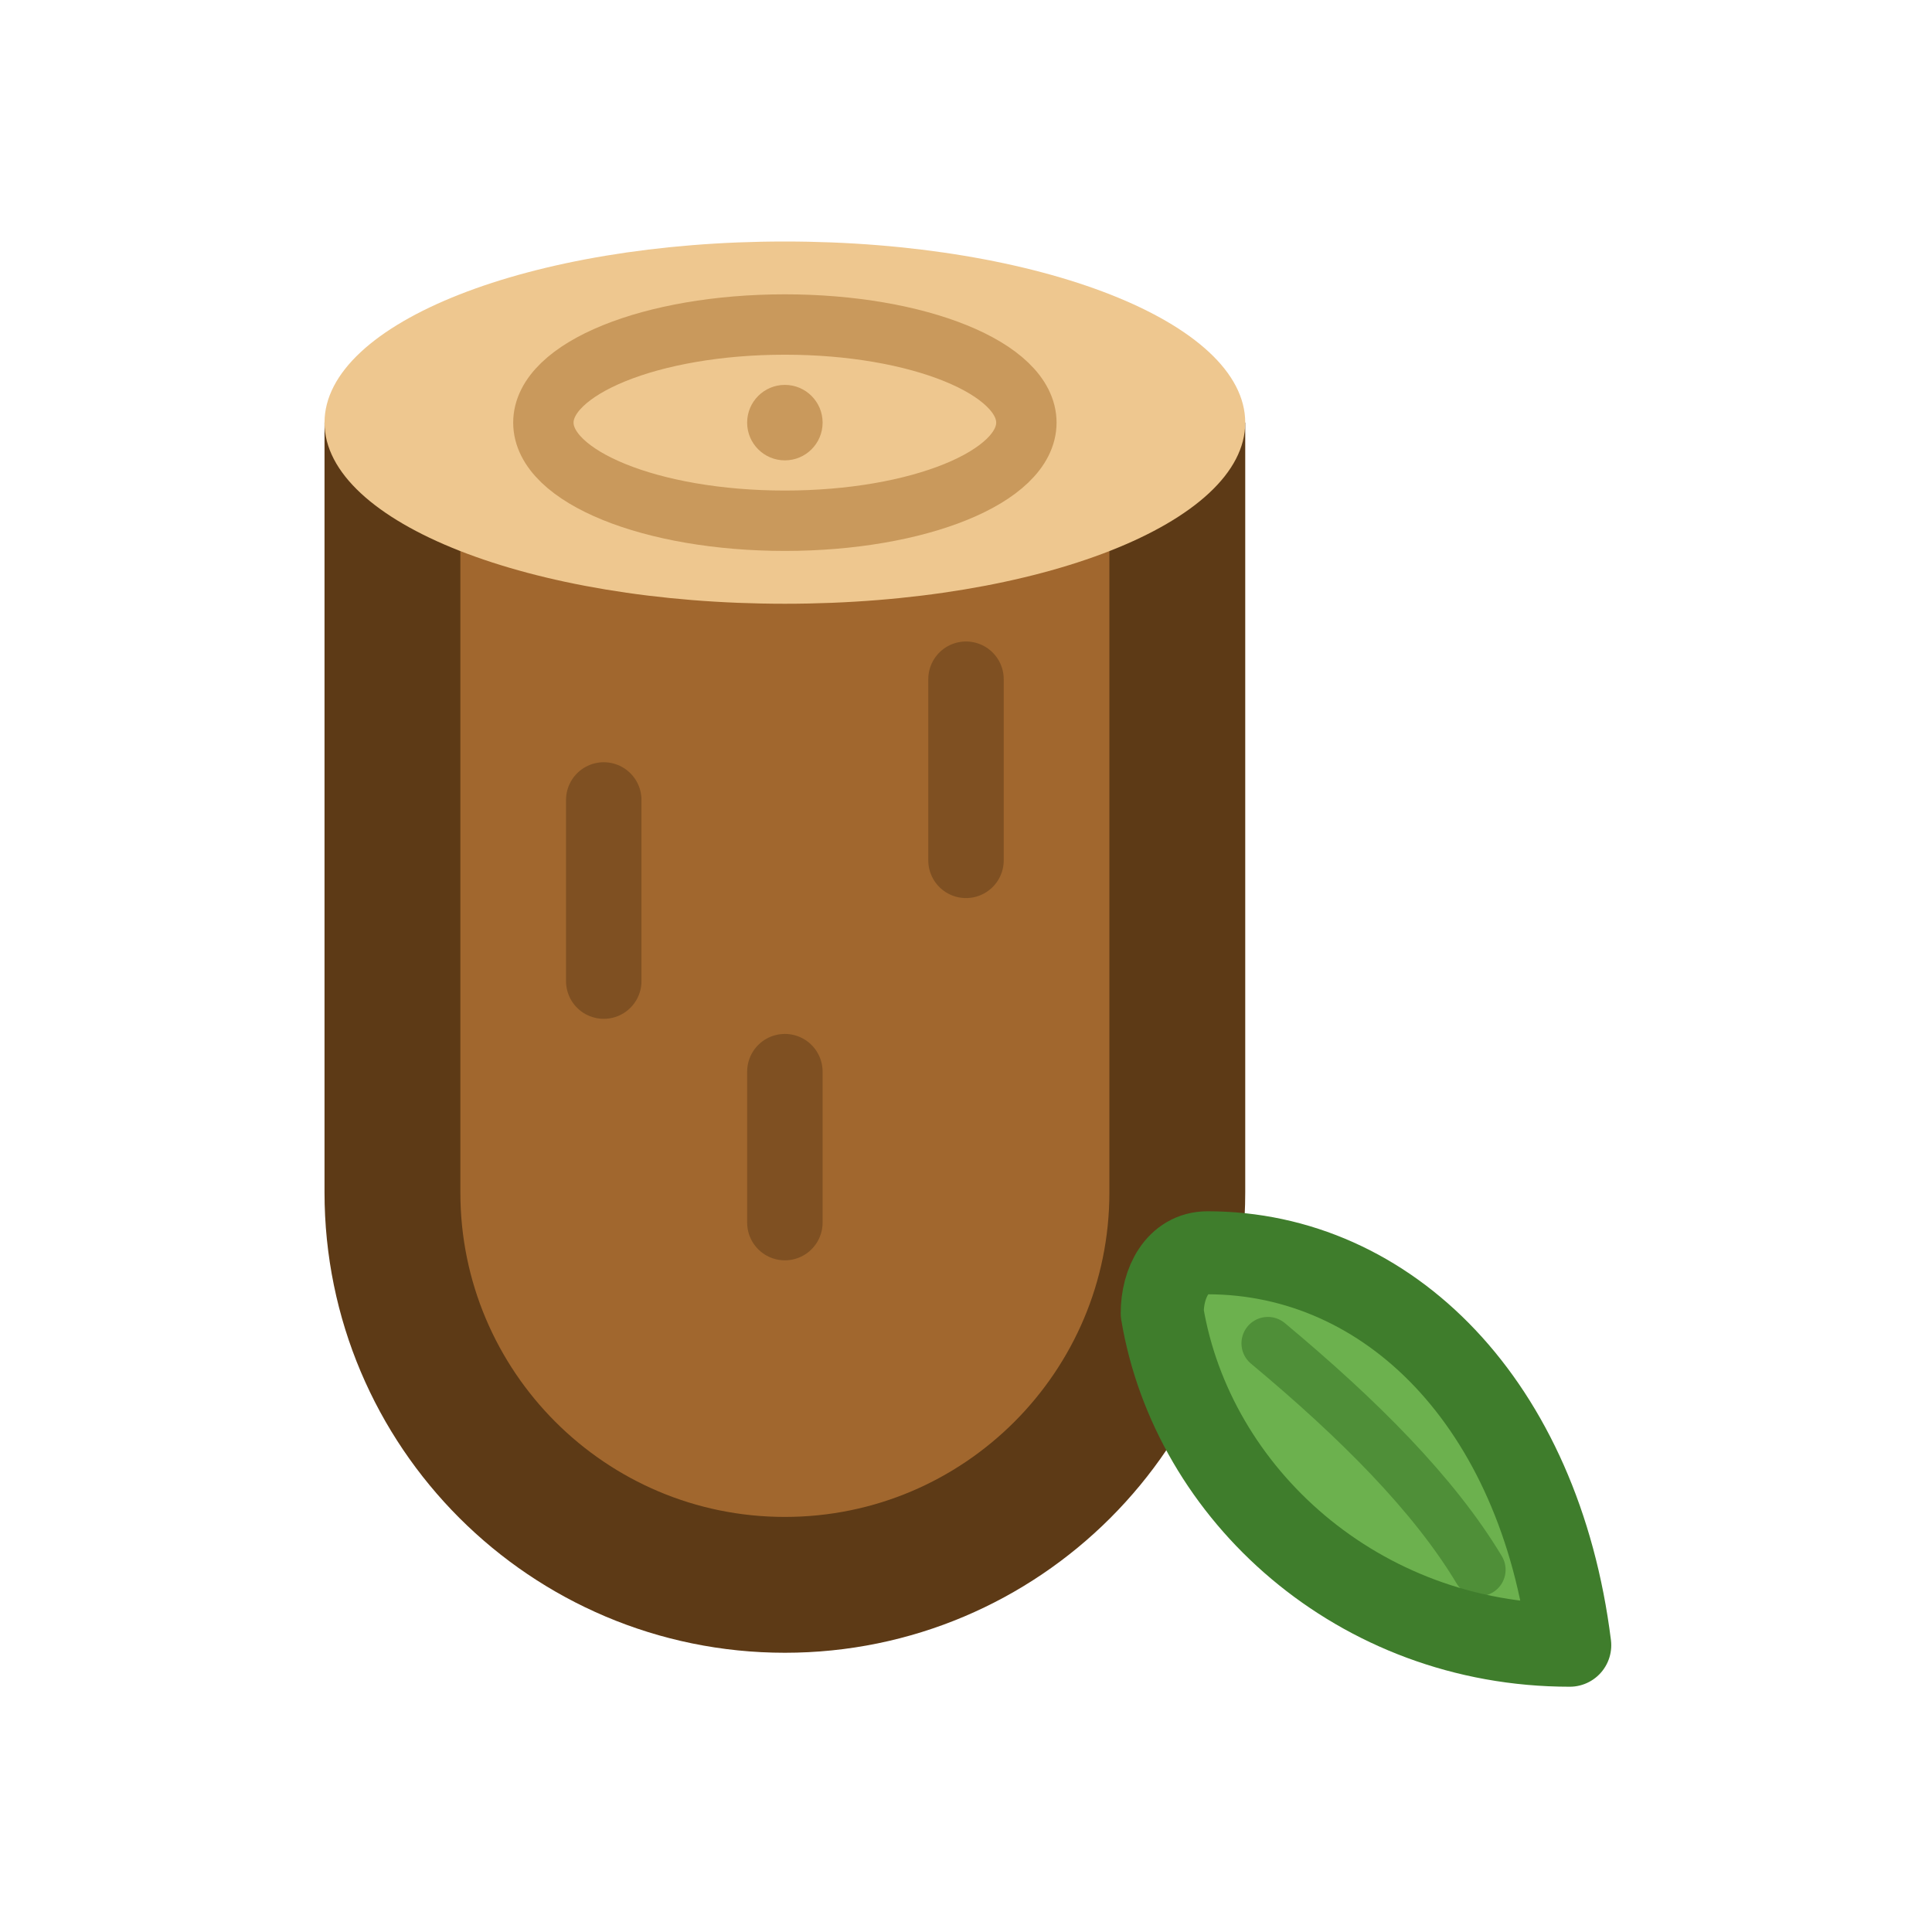
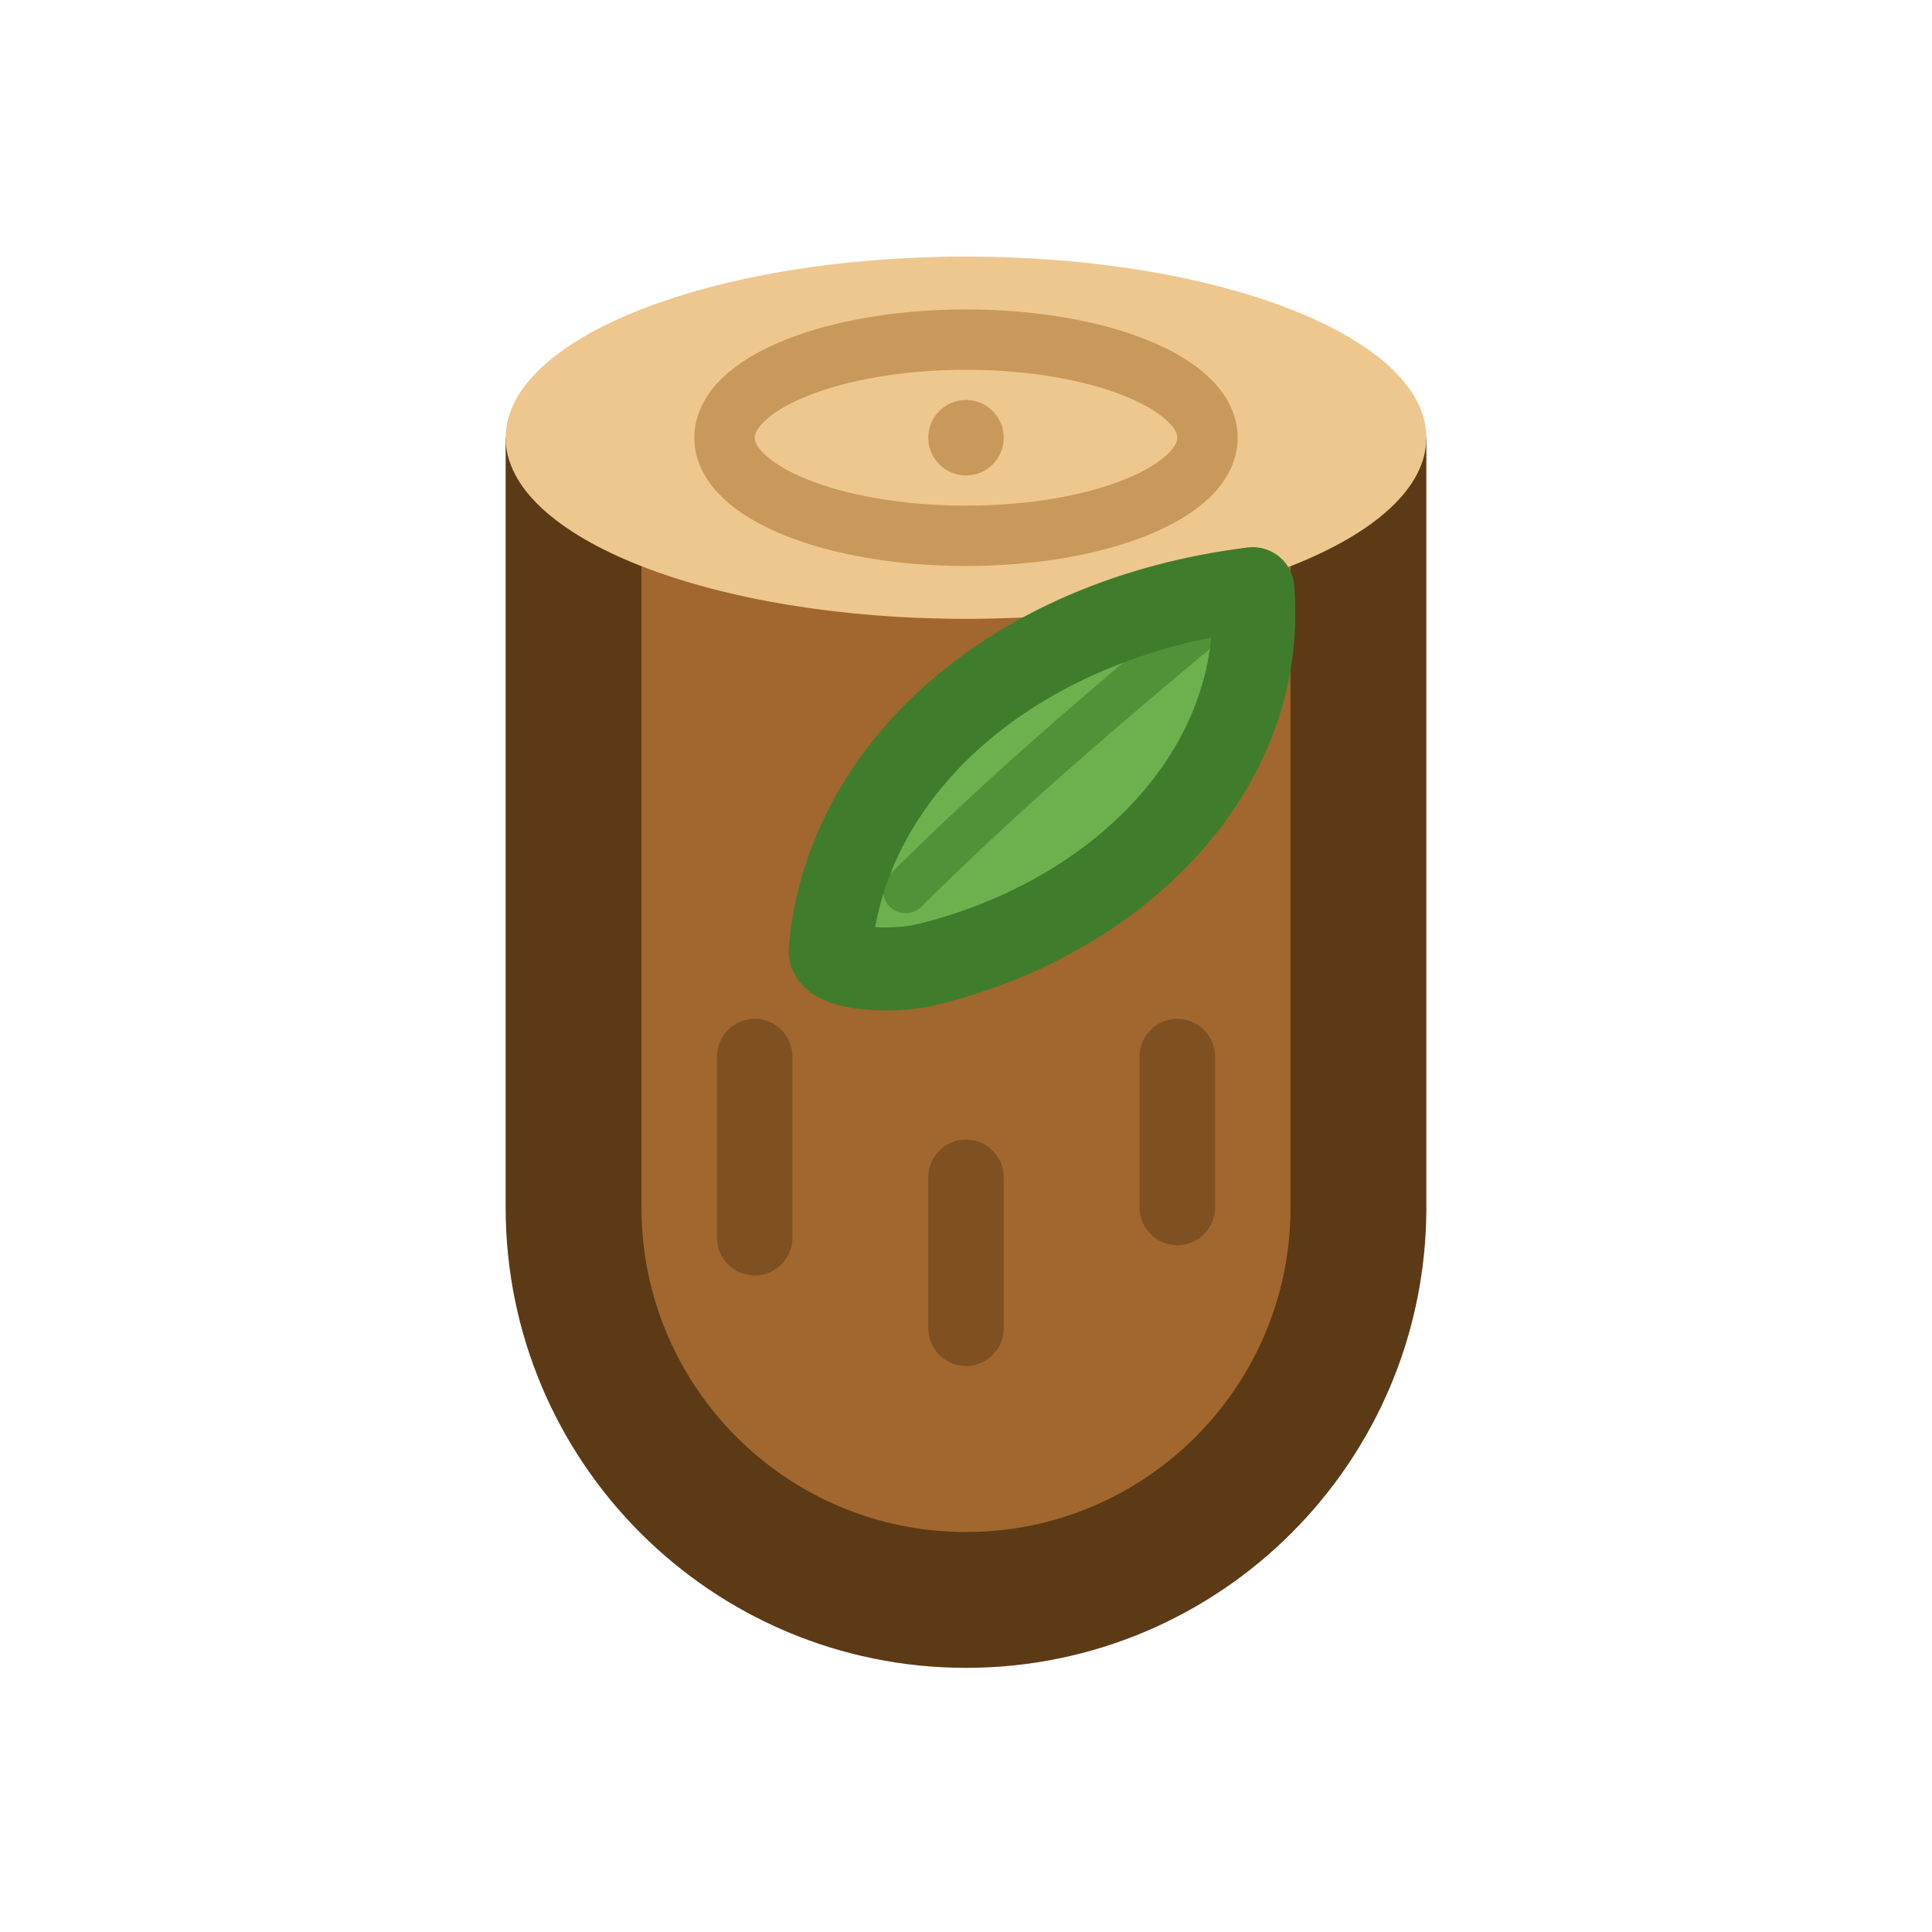
<svg xmlns="http://www.w3.org/2000/svg" viewBox="0 0 128 128">
-   <g transform="translate(-12 -5)">
+   <g transform="translate(0 -4)">
    <path d="M38 34 V84 A26 26 0 0 0 90 84 V34 Z" fill="#a1672e" />
    <path d="M38 33 V84 A26 26 0 0 0 90 84 V33" fill="none" stroke="#5d3a16" stroke-width="9" stroke-linecap="butt" />
-     <path d="M52 58 v12 M76 50 v12 M64 76 v10" stroke="#5d3a16" stroke-width="5" stroke-linecap="round" opacity="0.5" />
+     <path d="M50 74 v12 M64 82 v10 M78 74 v10" stroke="#5d3a16" stroke-width="5" stroke-linecap="round" opacity="0.5" />
    <ellipse cx="64" cy="33" rx="30.5" ry="12" fill="#eec78f" />
    <ellipse cx="64" cy="33" rx="16" ry="6.5" fill="none" stroke="#c9995c" stroke-width="4" />
    <circle cx="64" cy="33" r="2.5" fill="#c9995c" />
-     <path d="M92 88 C104 88 114 98 116 114 C102 114 91 104 89 92 C89 90 90 88 92 88 Z" fill="#6cb14e" stroke="#3f7d2c" stroke-width="5.5" stroke-linejoin="round" />
-     <path d="M96 94 C102 99 107 104 110 109" stroke="#3f7d2c" stroke-width="3.5" fill="none" stroke-linecap="round" opacity="0.65" />
+     <path d="M55 67 C56 55 67 45 83 43 C84 55 74 65 61 68 C58 68.5 55 68 55 67 Z" fill="#6cb14e" stroke="#3f7d2c" stroke-width="5.5" stroke-linejoin="round" />
+     <path d="M60 63 C66 57 73 51 79 46" stroke="#3f7d2c" stroke-width="3" fill="none" stroke-linecap="round" opacity="0.6" />
  </g>
</svg>
